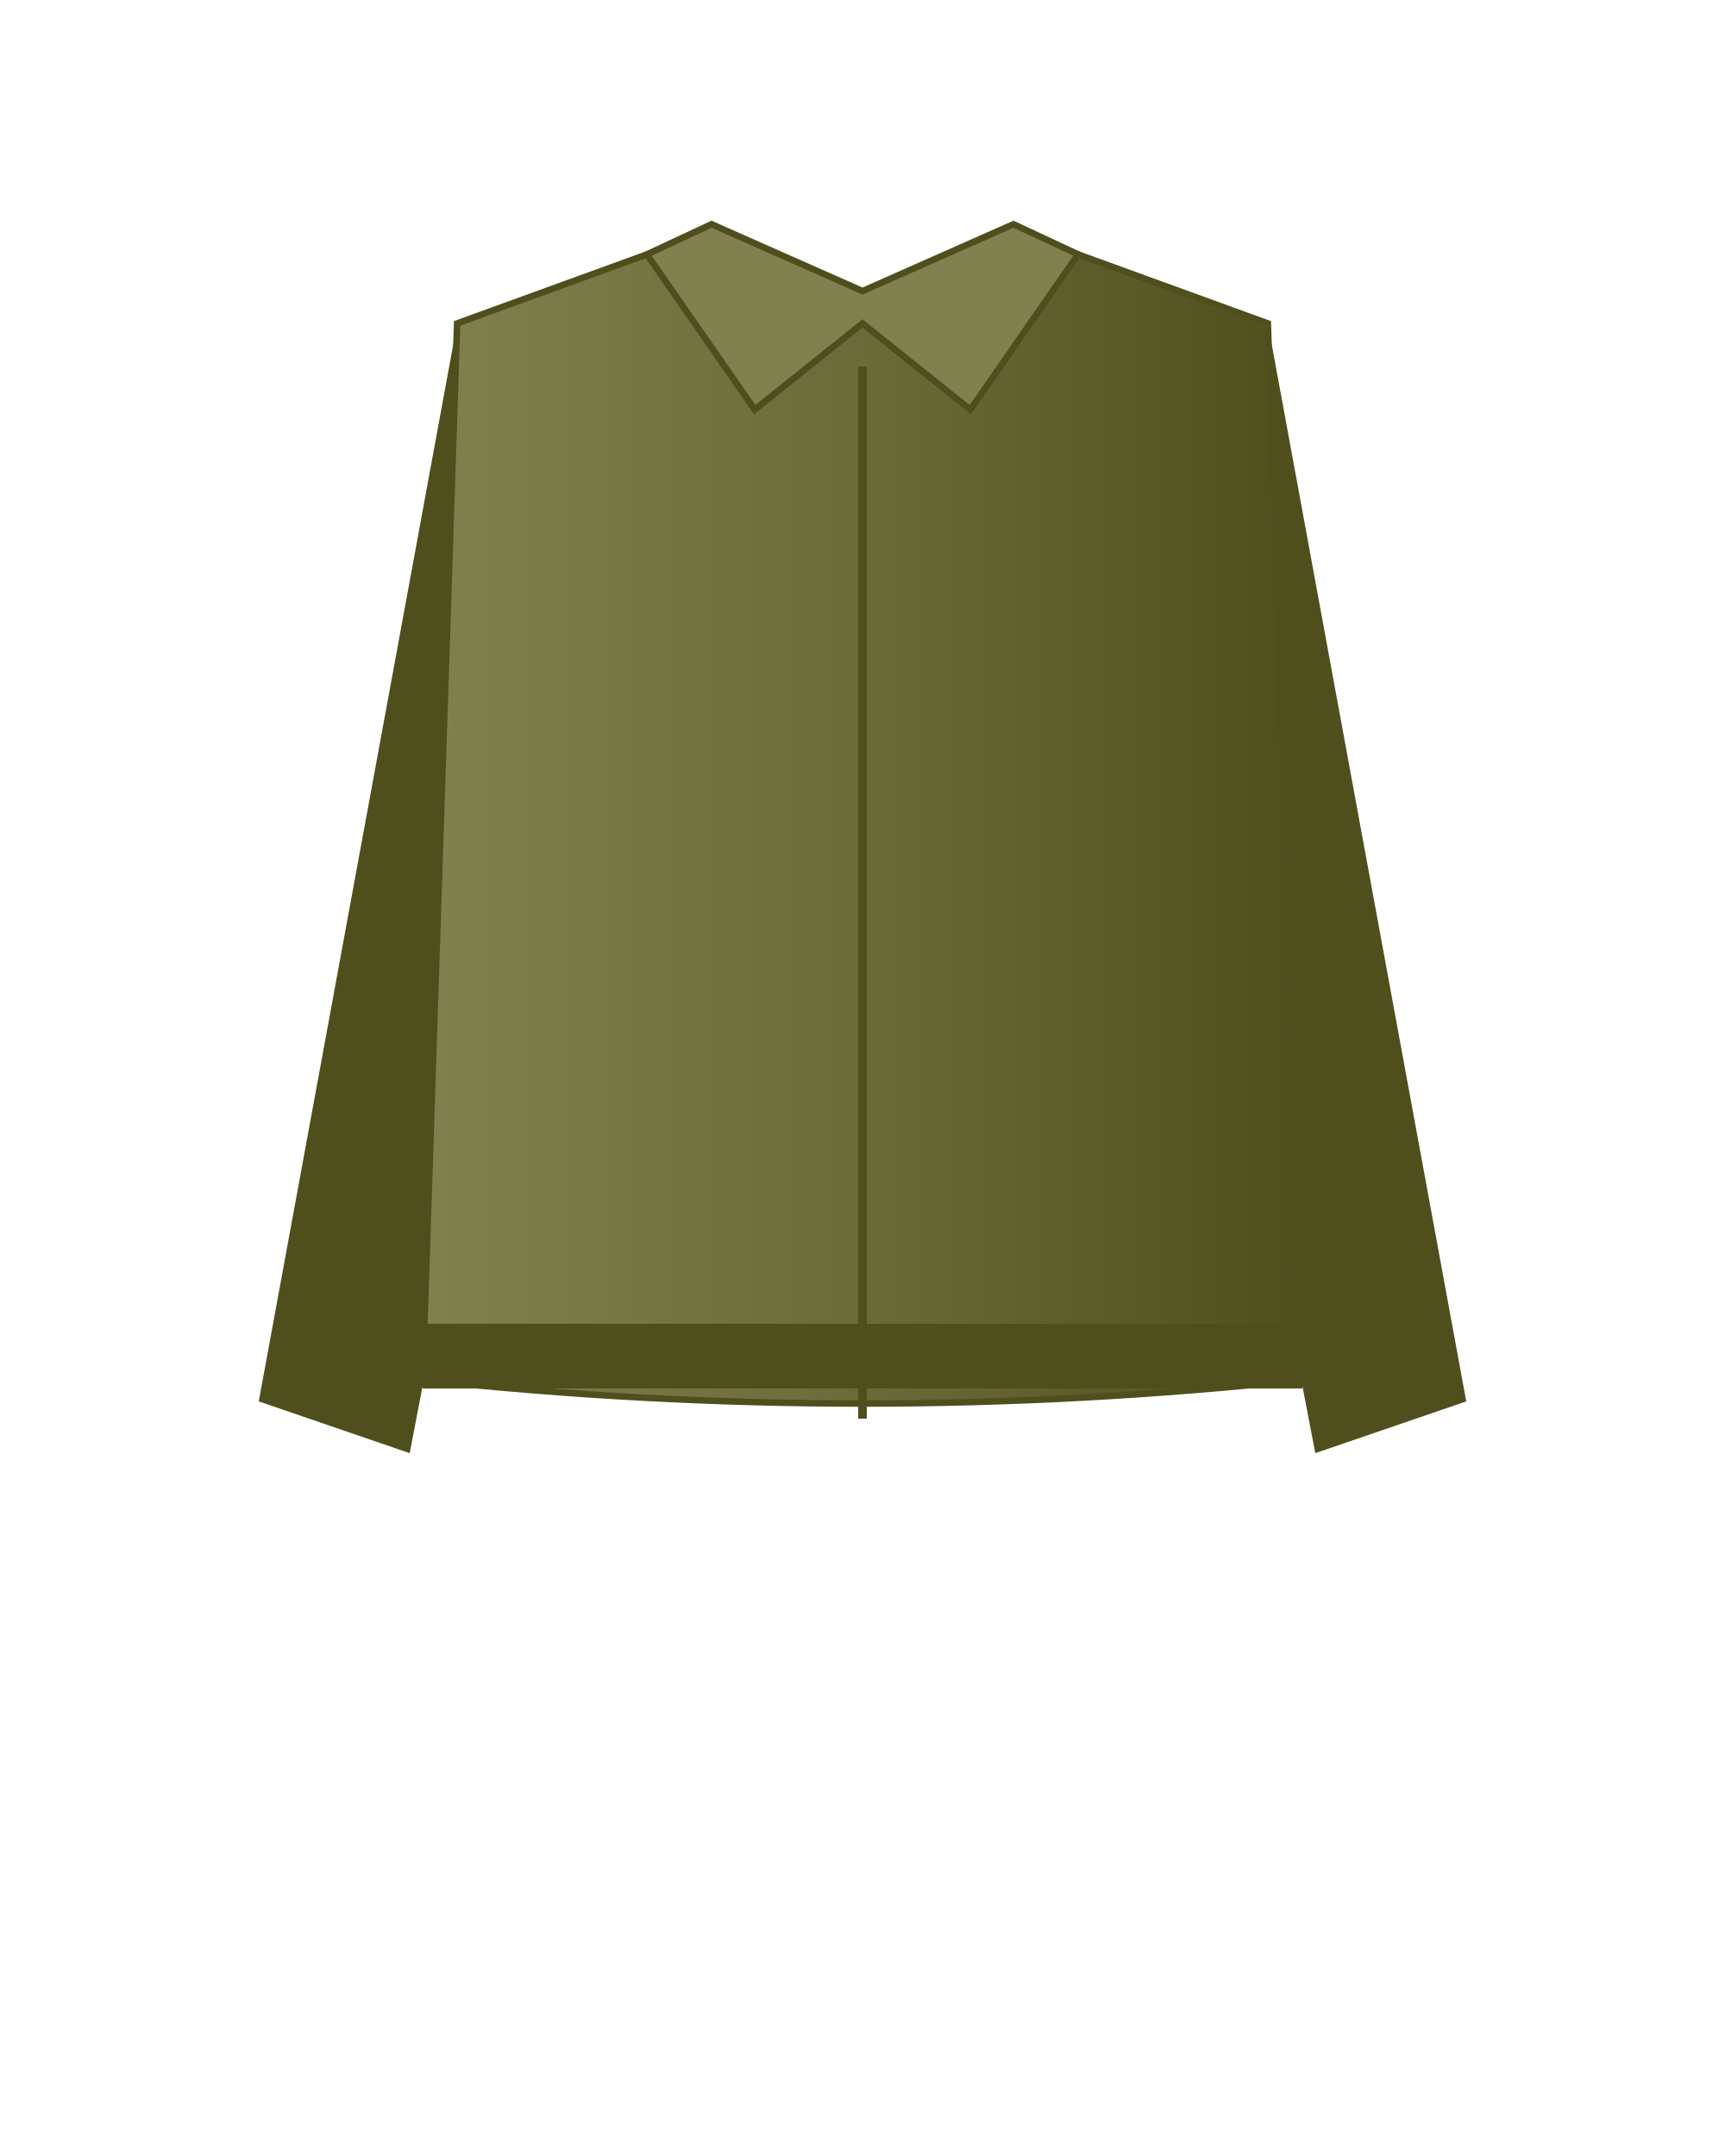
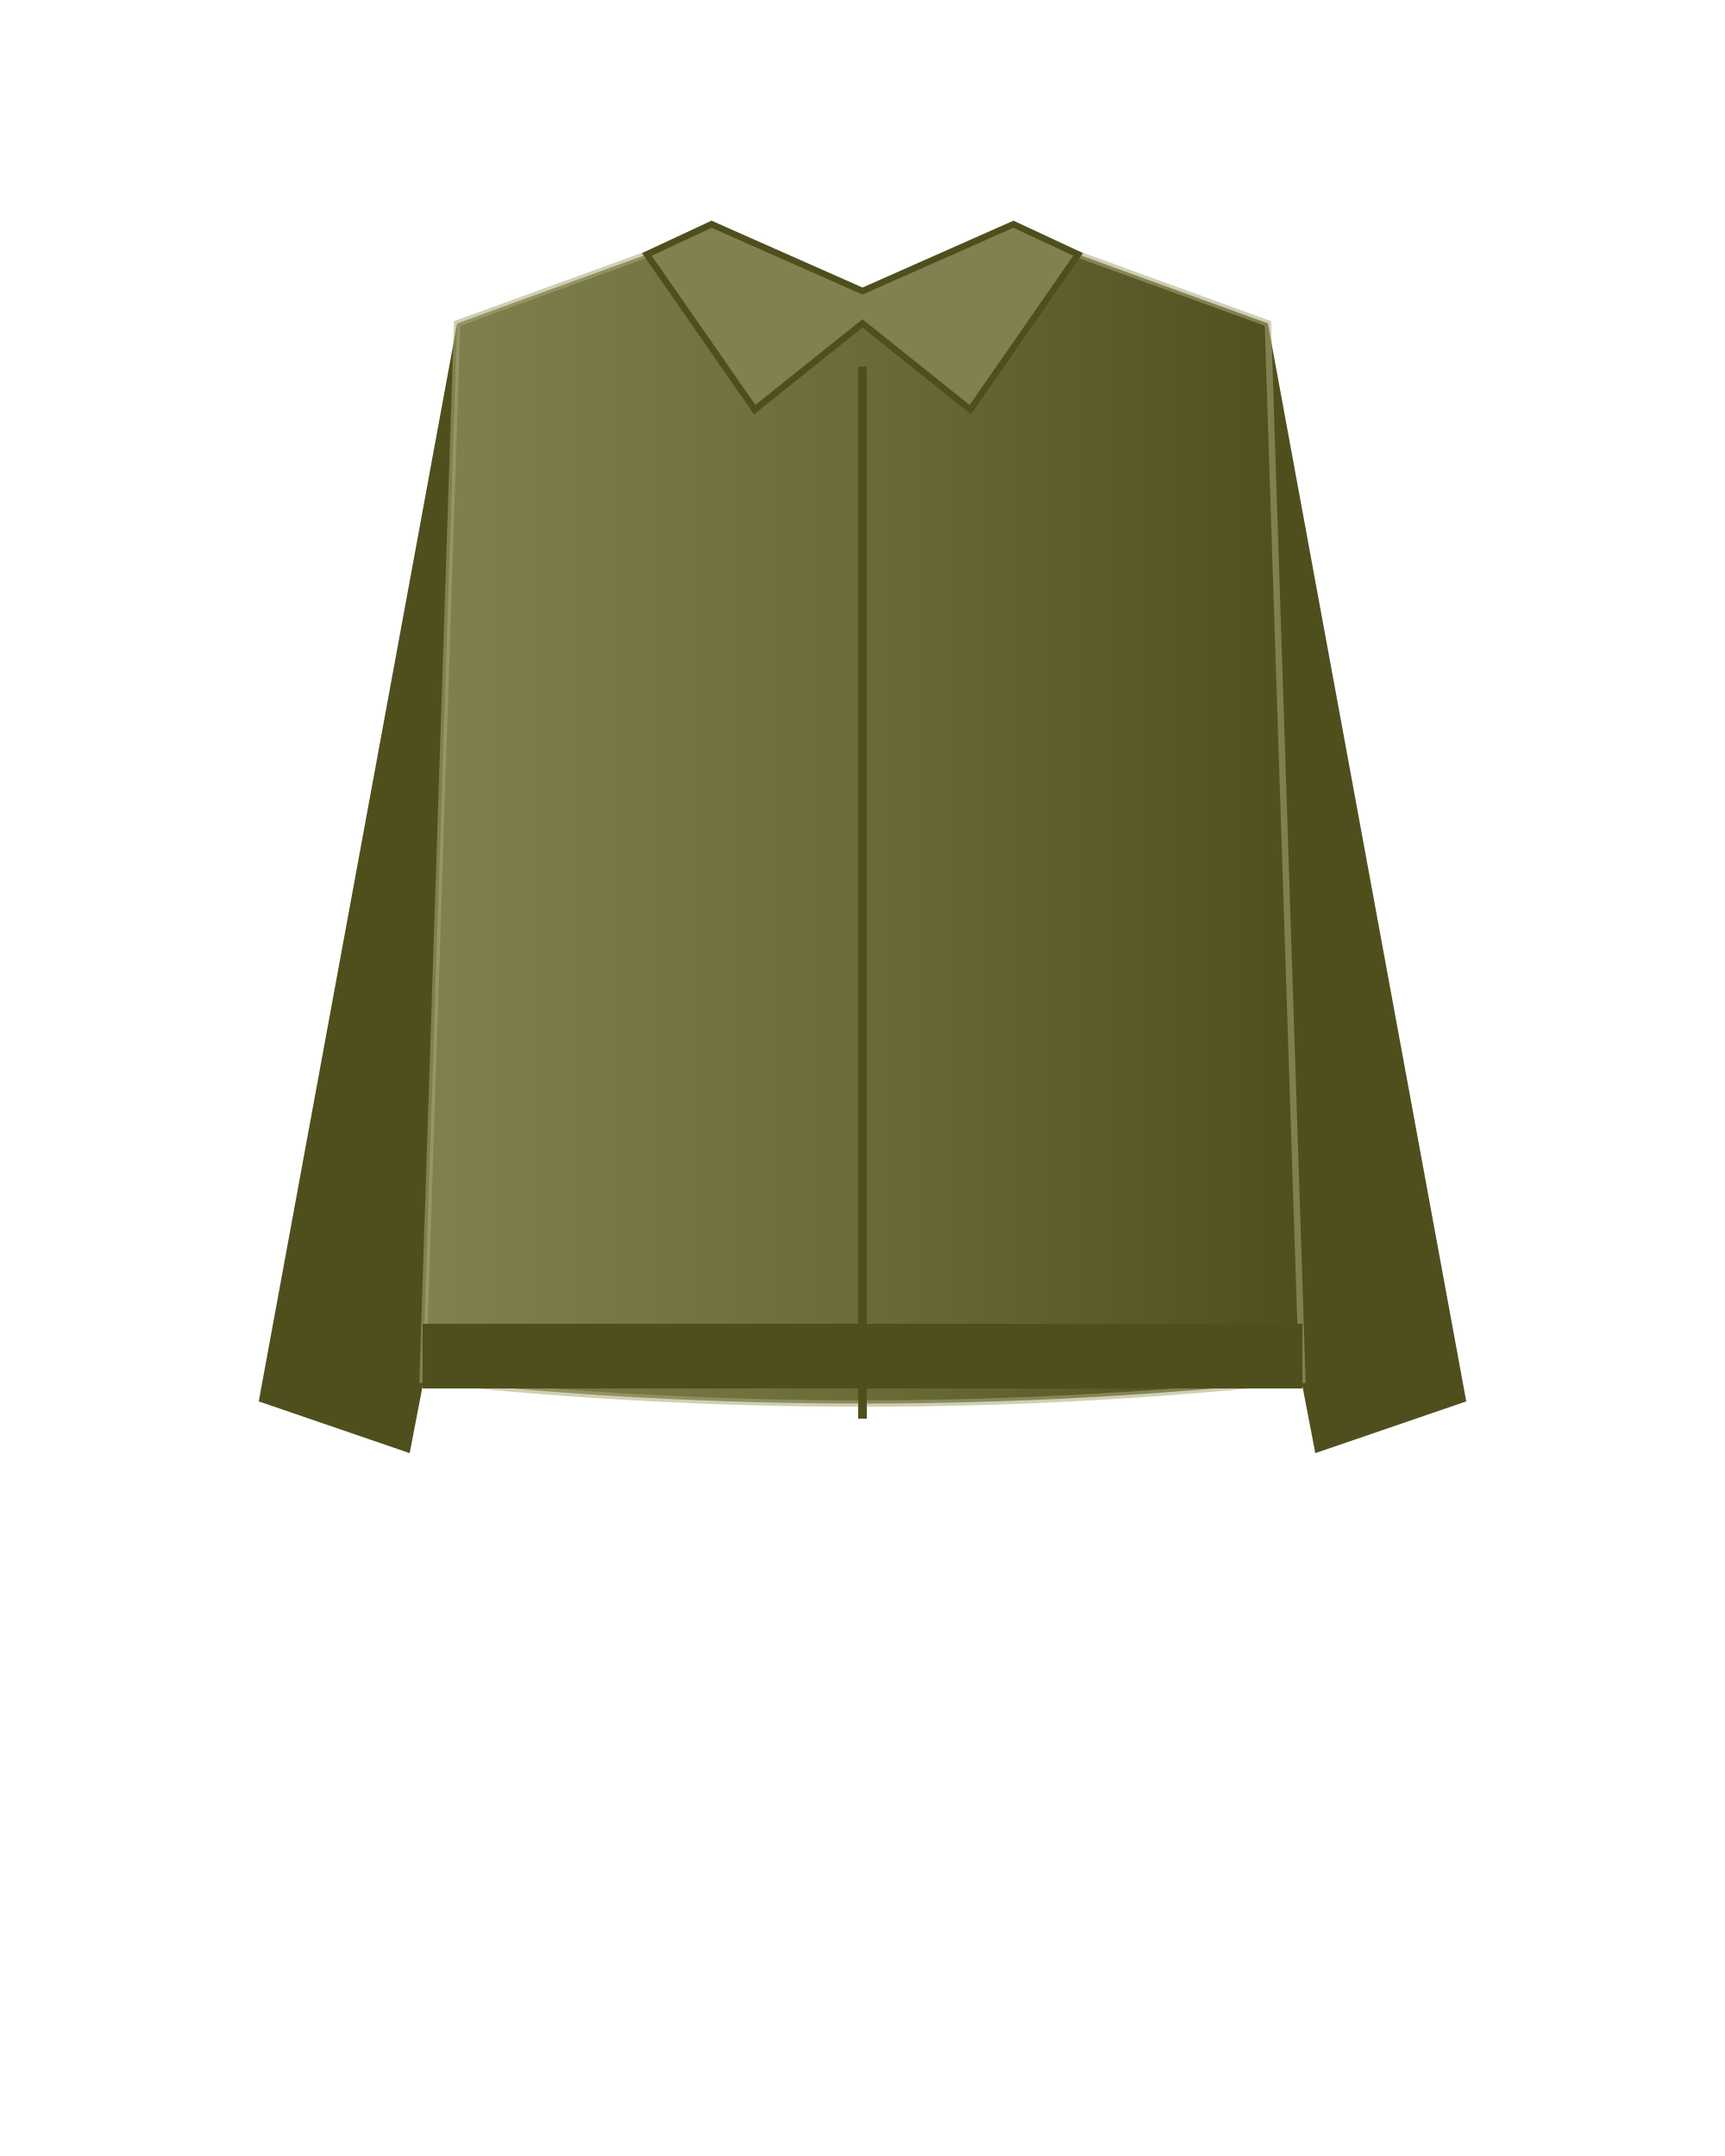
<svg xmlns="http://www.w3.org/2000/svg" viewBox="0 0 800 1000" width="800" height="1000">
  <defs>
    <linearGradient id="g" x1="0" x2="1">
      <stop offset="0" stop-color="#818150" />
      <stop offset=".5" stop-color="#6b6b3a" />
      <stop offset="1" stop-color="#4f4f1e" />
    </linearGradient>
  </defs>
  <path d="M212 150 L120 650 L190 674 L262 300 Z" fill="#4f4f1e" />
  <path d="M588 150 L680 650 L610 674 L538 300 Z" fill="#4f4f1e" />
-   <path d="M300 118 Q400 170 500 118 L588 150 L604 640 Q400 662 196 640 L212 150 Z" fill="url(#g)" stroke="#4f4f1e" stroke-width="3" />
+   <path d="M300 118 Q400 170 500 118 L588 150 L604 640 Q400 662 196 640 L212 150 Z" fill="url(#g)" stroke="#a7a776" stroke-opacity=".55" stroke-width="3" />
  <path d="M300 118 L350 190 L400 150 L450 190 L500 118 L470 104 L400 135 L330 104Z" fill="#818150" stroke="#4f4f1e" stroke-width="3" />
  <path d="M400 170 V658" stroke="#4f4f1e" stroke-width="4" />
  <rect x="196" y="614" width="408" height="30" fill="#4f4f1e" />
</svg>
